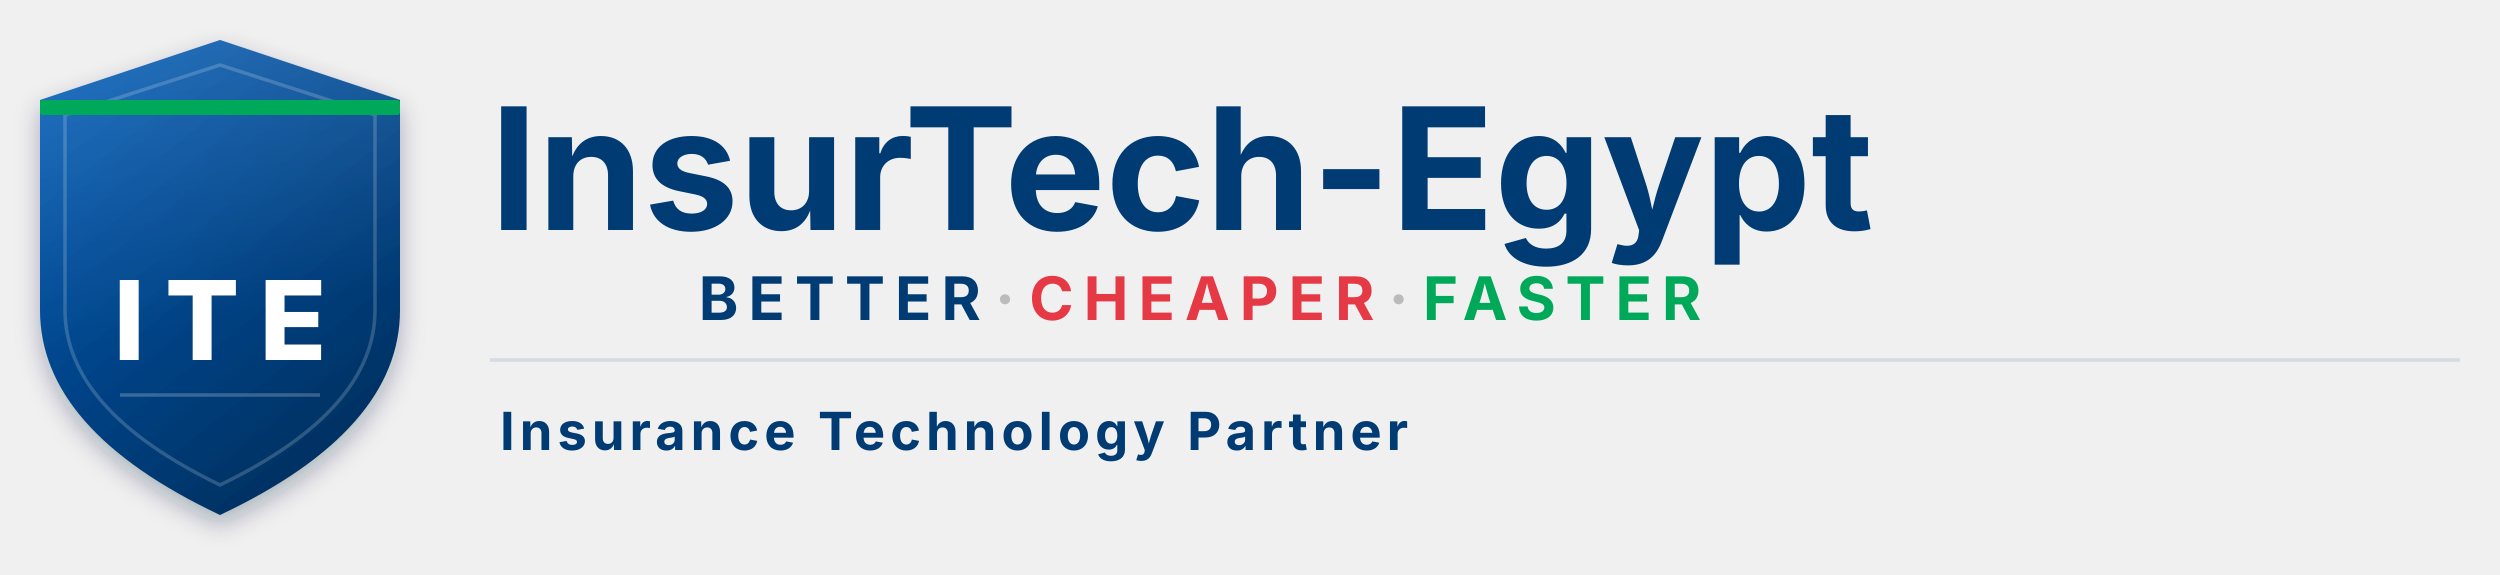
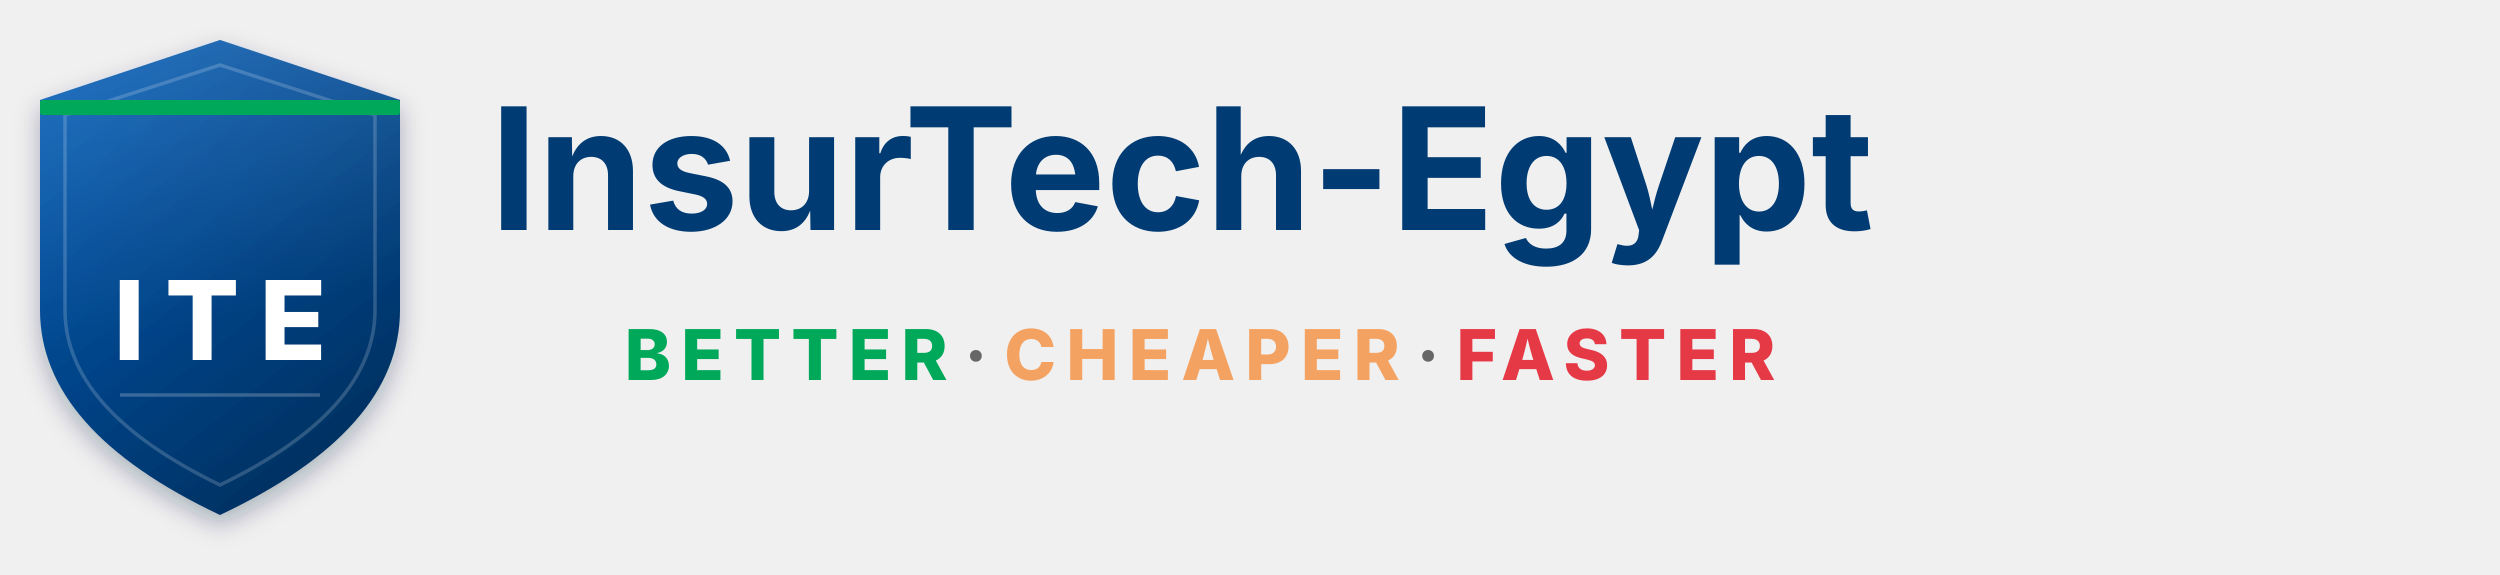
<svg xmlns="http://www.w3.org/2000/svg" viewBox="0 0 500 115" width="500" height="115">
  <defs>
    <linearGradient id="sg" x1="20%" y1="0%" x2="80%" y2="100%">
      <stop offset="0%" stop-color="#0059b3" />
      <stop offset="100%" stop-color="#002d5a" />
    </linearGradient>
    <linearGradient id="sh" x1="0%" y1="0%" x2="10%" y2="65%">
      <stop offset="0%" stop-color="white" stop-opacity="0.15" />
      <stop offset="100%" stop-color="white" stop-opacity="0" />
    </linearGradient>
    <filter id="ds" x="-15%" y="-15%" width="130%" height="140%">
      <feDropShadow dx="0" dy="2" stdDeviation="2.5" flood-color="#001a3d" flood-opacity="0.3" />
    </filter>
    <style>.lf{font-family:'Inter','Roboto',Arial,sans-serif;}</style>
  </defs>
  <path d="M44 8 L80 20 L80 62 Q80 86 44 103 Q8 86 8 62 L8 20 Z" fill="url(#sg)" filter="url(#ds)" />
  <path d="M44 8 L80 20 L80 62 Q80 86 44 103 Q8 86 8 62 L8 20 Z" fill="url(#sh)" />
  <path d="M44 13 L75 23 L75 62 Q75 82 44 97 Q13 82 13 62 L13 23 Z" fill="none" stroke="white" stroke-width="0.7" opacity="0.18" />
  <rect x="8" y="20" width="72" height="3" fill="#00A859" rx="0.5" />
  <text x="44" y="72" class="lf" font-size="22" font-weight="800" fill="white" text-anchor="middle" letter-spacing="4">ITE</text>
  <line x1="24" y1="79" x2="64" y2="79" stroke="white" stroke-width="0.7" opacity="0.22" />
  <text x="98" y="46" class="lf" font-size="34" font-weight="700" fill="#003B73">InsurTech-Egypt</text>
-   <text x="240" y="64" class="lf" font-size="12" font-weight="700" letter-spacing="2" text-anchor="middle">
-     <tspan fill="#003B73" font-weight="700">BETTER</tspan>
-     <tspan fill="#BBBBBB" font-weight="700">  ·  </tspan>
-     <tspan fill="#E63946" font-weight="700">CHEAPER</tspan>
-     <tspan fill="#BBBBBB" font-weight="700">  ·  </tspan>
-     <tspan fill="#00A859" font-weight="700">FASTER</tspan>
+   <text x="240" y="76" class="lf" font-size="14" font-weight="700" letter-spacing="2" text-anchor="middle">
+     <tspan fill="#00A859" font-weight="800">BETTER</tspan>
+     <tspan fill="#666666" font-weight="700">  ·  </tspan>
+     <tspan fill="#F4A261" font-weight="800">CHEAPER</tspan>
+     <tspan fill="#666666" font-weight="700">  ·  </tspan>
+     <tspan fill="#E63946" font-weight="800">FASTER</tspan>
  </text>
-   <line x1="98" y1="72" x2="492" y2="72" stroke="#003B73" stroke-width="0.7" opacity="0.12" />
-   <text x="100" y="90" class="lf" font-size="10.5" font-weight="700" fill="#003B73" letter-spacing="1">Insurance Technology Partner</text>
</svg>
